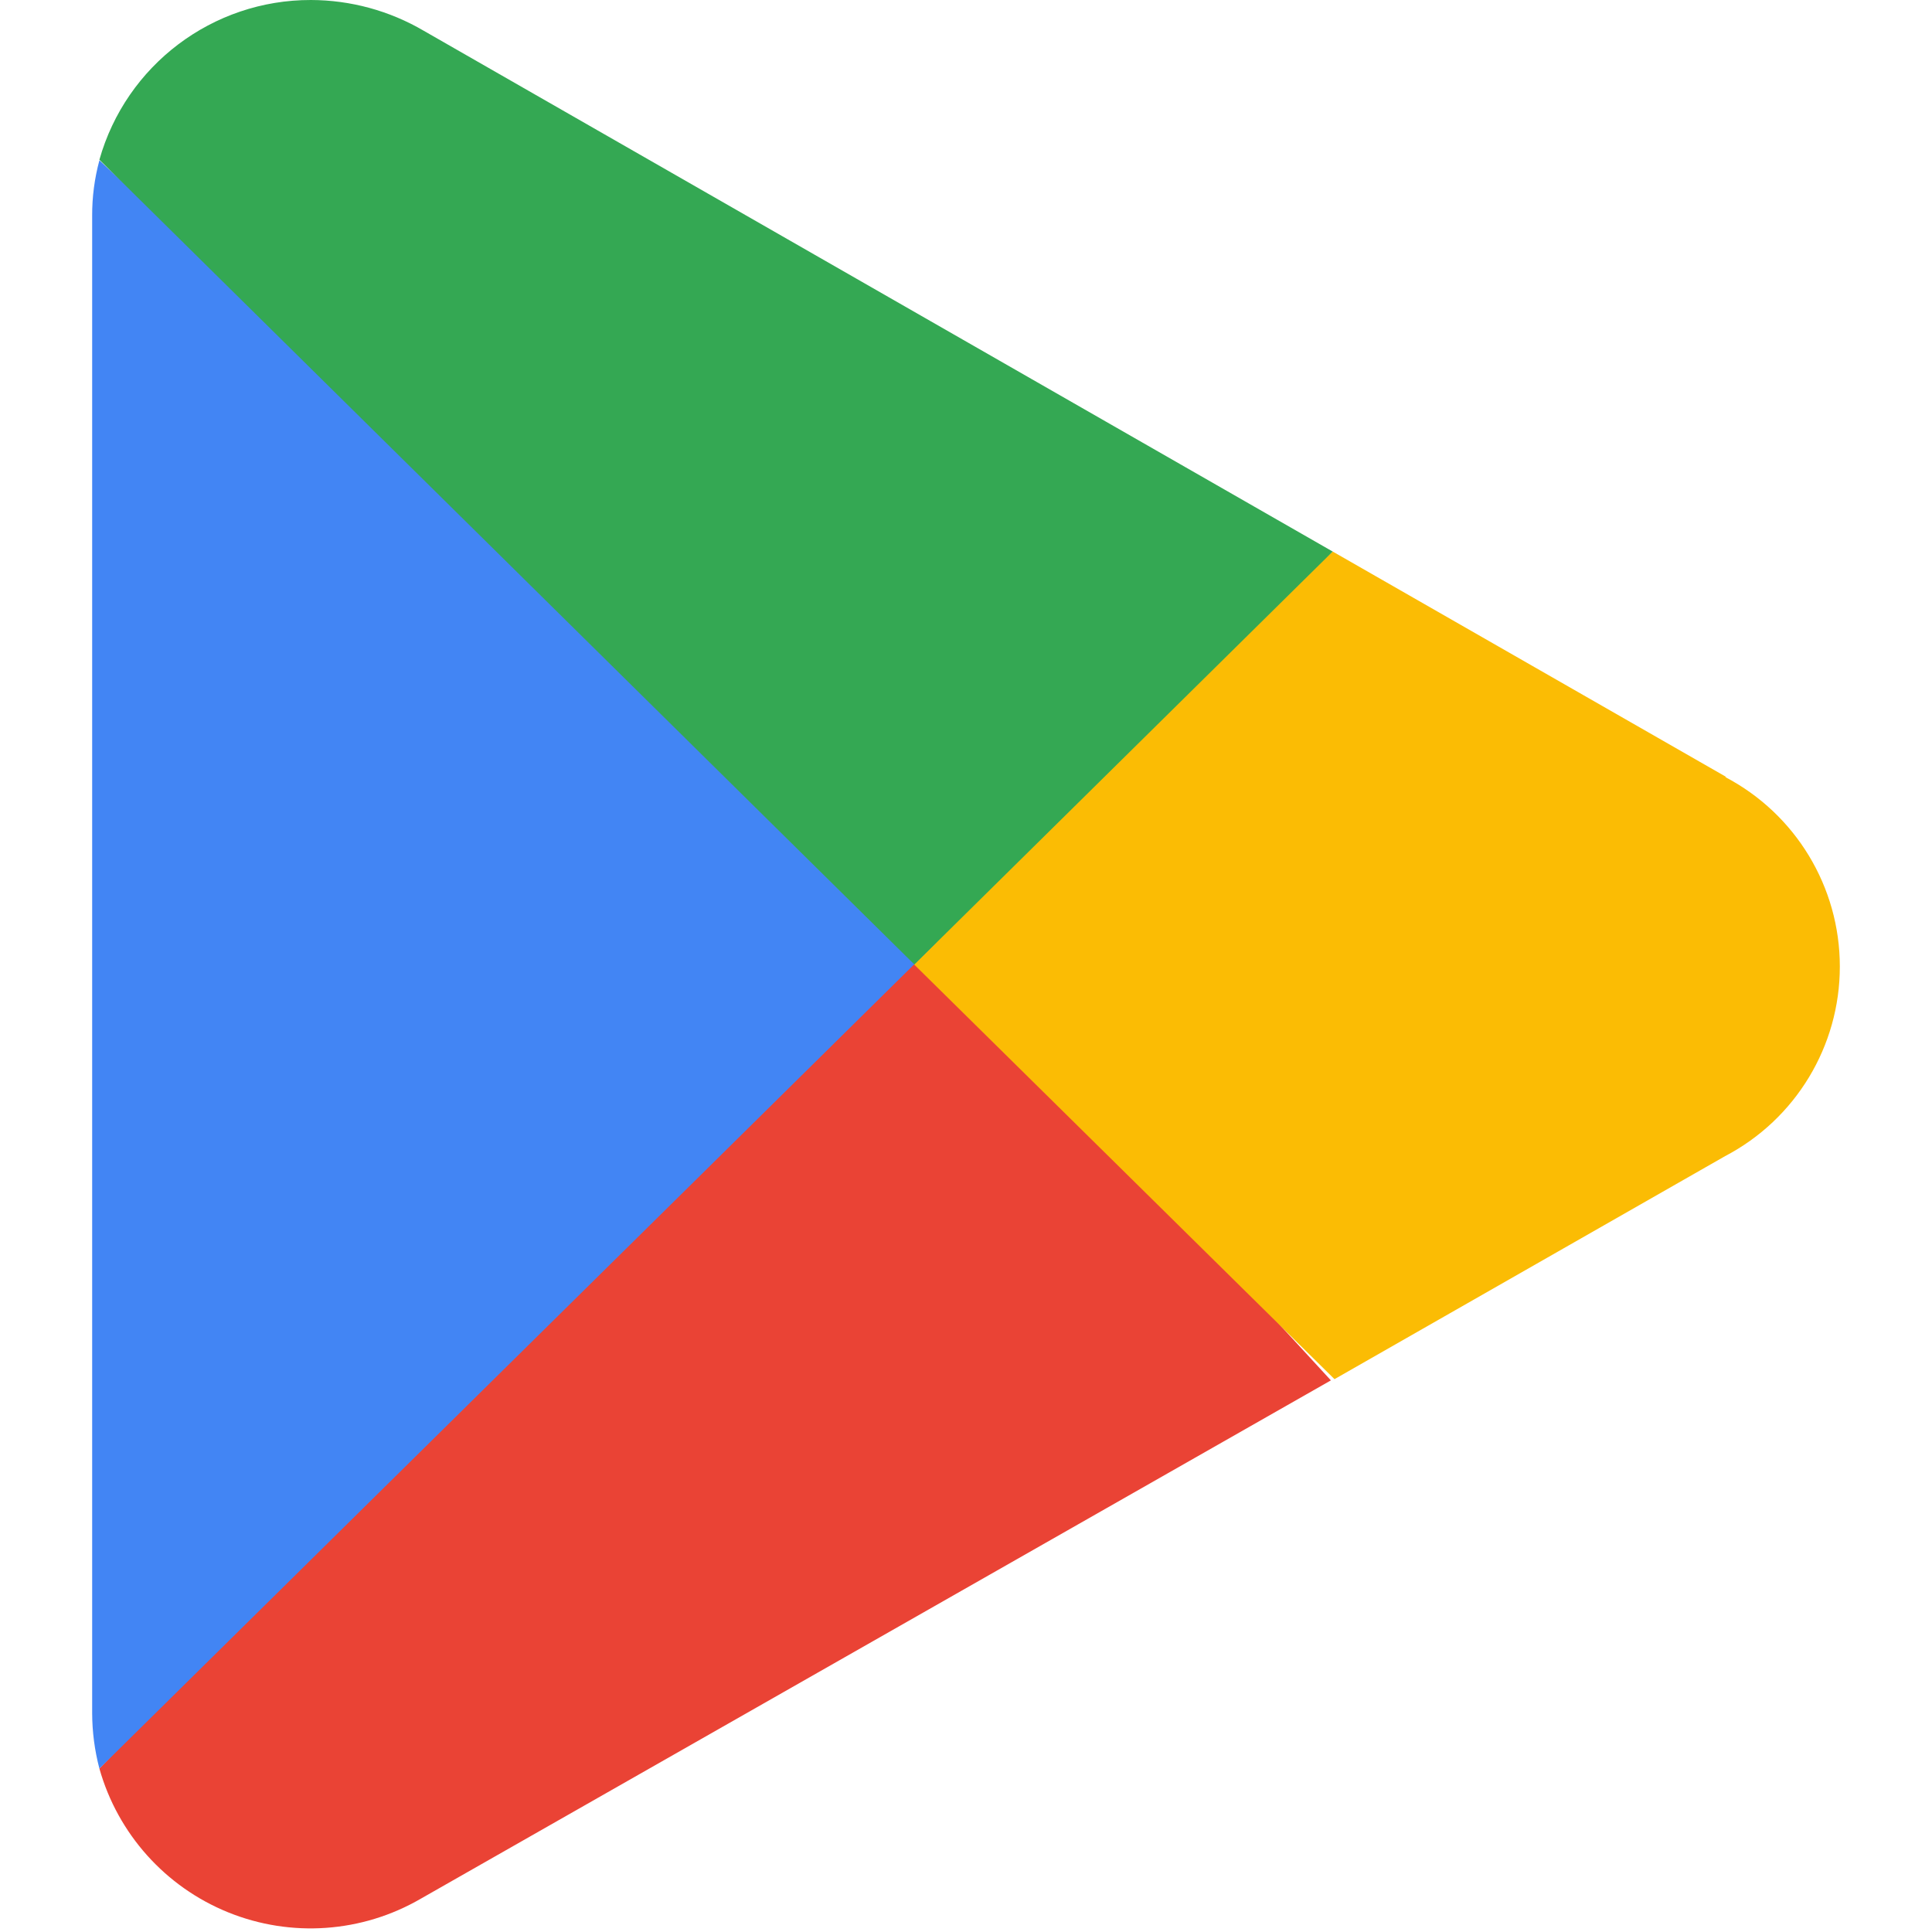
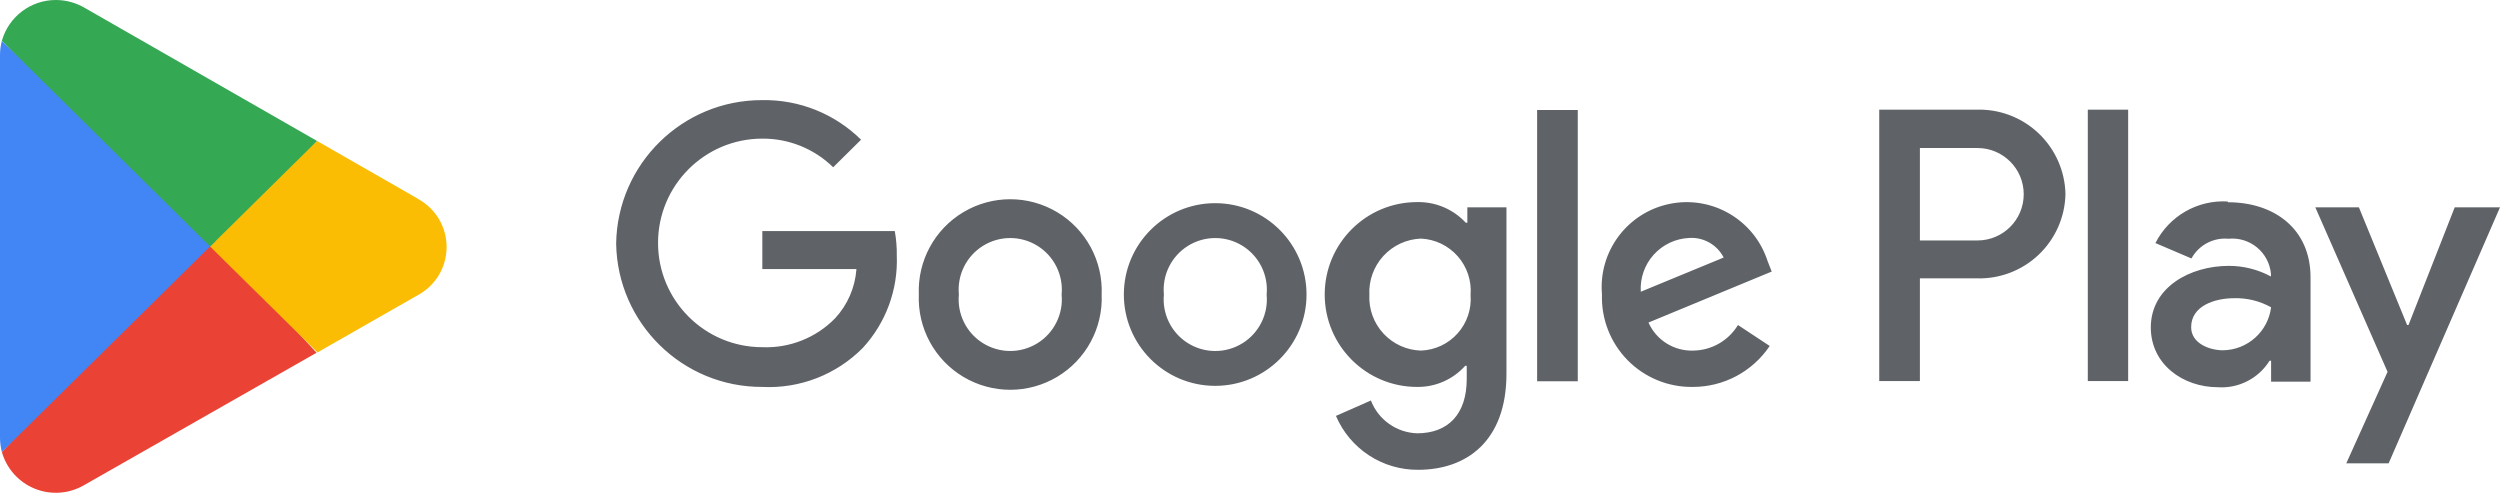
- <svg xmlns="http://www.w3.org/2000/svg" class="watch-logo" width="18" height="18" aria-hidden="true" focusable="false" viewBox="0 0 256 283">
-   <path fill="#ea4335" d="M119.553 134.916L1.06 259.061a32.14 32.14 0 0 0 47.062 19.071l133.327-75.934z" />
-   <path fill="#fbbc04" d="M239.37 113.814L181.715 80.79l-64.898 56.95l65.162 64.28l57.216-32.67a31.345 31.345 0 0 0 0-55.537z" />
-   <path fill="#4285f4" d="M1.06 23.487A30.6 30.6 0 0 0 0 31.61v219.327a32.3 32.3 0 0 0 1.06 8.124l122.555-120.966z" />
-   <path fill="#34a853" d="m120.436 141.274l61.278-60.483L48.564 4.503A32.85 32.85 0 0 0 32.051 0C17.644-.028 4.978 9.534 1.06 23.399z" />
+ <svg xmlns="http://www.w3.org/2000/svg" viewBox="0 0 512 101">
+   <path fill="#5f6368" d="m502.725 42.462l-9.464 24.101h-.284l-9.874-24.101h-8.927l14.795 33.691l-8.454 18.739h8.675L512 42.462zm-66.878-20h-8.265v55.584h8.265zm-31.105 0h-19.874v55.584h8.328V57.005h11.577a17.635 17.635 0 0 0 18.234-17.256a17.666 17.666 0 0 0-18.265-17.288m.22 26.782h-11.766V30.316h11.798a9.464 9.464 0 0 1 0 18.928zm51.264-7.981a15.58 15.58 0 0 0-14.796 8.517l7.382 3.155a7.82 7.82 0 0 1 7.572-4.038a7.95 7.95 0 0 1 8.706 7.161v.568a18.1 18.1 0 0 0-8.612-2.177c-7.918 0-15.994 4.354-15.994 12.619c0 7.445 6.467 12.24 13.786 12.24a11.55 11.55 0 0 0 10.536-5.426h.316v4.29h8.076V56.784c0-9.874-7.382-15.363-16.91-15.363zm-.978 30.474c-2.713 0-6.499-1.388-6.499-4.732c0-4.29 4.7-5.93 8.802-5.93c2.645-.072 5.26.571 7.57 1.86a10.06 10.06 0 0 1-9.873 8.802m-299.124 7.508c-16.336.054-29.679-13.036-29.938-29.37c.26-16.334 13.602-29.424 29.938-29.37a28.1 28.1 0 0 1 20.221 8.108l-5.71 5.647a20.54 20.54 0 0 0-14.511-5.868c-11.795 0-21.357 9.562-21.357 21.357s9.562 21.357 21.357 21.357a19.72 19.72 0 0 0 14.89-5.9a16.6 16.6 0 0 0 4.385-10.094h-19.275V47.32h27.13c.296 1.655.433 3.334.41 5.016a26.4 26.4 0 0 1-6.972 18.928a27.04 27.04 0 0 1-20.568 7.98m69.497-18.928a18.739 18.739 0 1 1-37.446 0a18.739 18.739 0 1 1 37.446 0m-8.202 0a10.568 10.568 0 1 0-21.042 0a10.568 10.568 0 1 0 21.042 0m50.159 0c0 10.332-8.376 18.707-18.707 18.707s-18.708-8.375-18.708-18.707s8.376-18.707 18.708-18.707s18.707 8.375 18.707 18.707m-8.17 0a10.568 10.568 0 1 0-21.042 0a10.568 10.568 0 1 0 21.041 0m49.117-17.76v33.975c0 13.943-8.297 19.685-18.076 19.685a18.14 18.14 0 0 1-16.846-11.041l7.161-3.155a10.5 10.5 0 0 0 9.464 6.72c6.31 0 10.158-3.88 10.158-11.105v-2.713h-.315a13 13 0 0 1-9.843 4.322c-10.454 0-18.928-8.474-18.928-18.928s8.474-18.928 18.928-18.928a13.2 13.2 0 0 1 9.969 4.227h.315v-3.154h8.013zm-7.35 17.855a10.694 10.694 0 0 0-10.127-11.546a10.98 10.98 0 0 0-10.6 11.546a10.884 10.884 0 0 0 10.6 11.388a10.57 10.57 0 0 0 10.127-11.388m21.956-37.888v55.554h-8.328V22.524zm32.808 44.04l6.499 4.29a18.93 18.93 0 0 1-15.773 8.39a18.33 18.33 0 0 1-18.581-18.927c-.765-8.82 5.21-16.81 13.888-18.57c8.676-1.76 17.292 3.271 20.024 11.693l.852 2.177l-25.237 10.441a9.685 9.685 0 0 0 9.211 5.742a10.85 10.85 0 0 0 9.117-5.237m-19.905-6.815l16.972-7.003a7.38 7.38 0 0 0-7.067-4.007a10.38 10.38 0 0 0-9.905 11.01" />
+   <path fill="#ea4335" d="M42.714 48.203L.38 92.557a11.483 11.483 0 0 0 16.814 6.815l47.635-27.13z" />
+   <path fill="#fbbc04" d="m85.523 40.663l-20.6-11.798l-23.187 20.348l23.281 22.965L85.46 60.506a11.199 11.199 0 0 0 0-19.843z" />
+   <path fill="#4285f4" d="M.379 8.391A11 11 0 0 0 0 11.294v78.361c.003.98.13 1.955.379 2.902L44.165 49.34z" />
+   <path fill="#34a853" d="m43.03 50.474l21.893-21.609L17.35 1.61A11.74 11.74 0 0 0 11.45 0A11.48 11.48 0 0 0 .38 8.36z" />
</svg>
